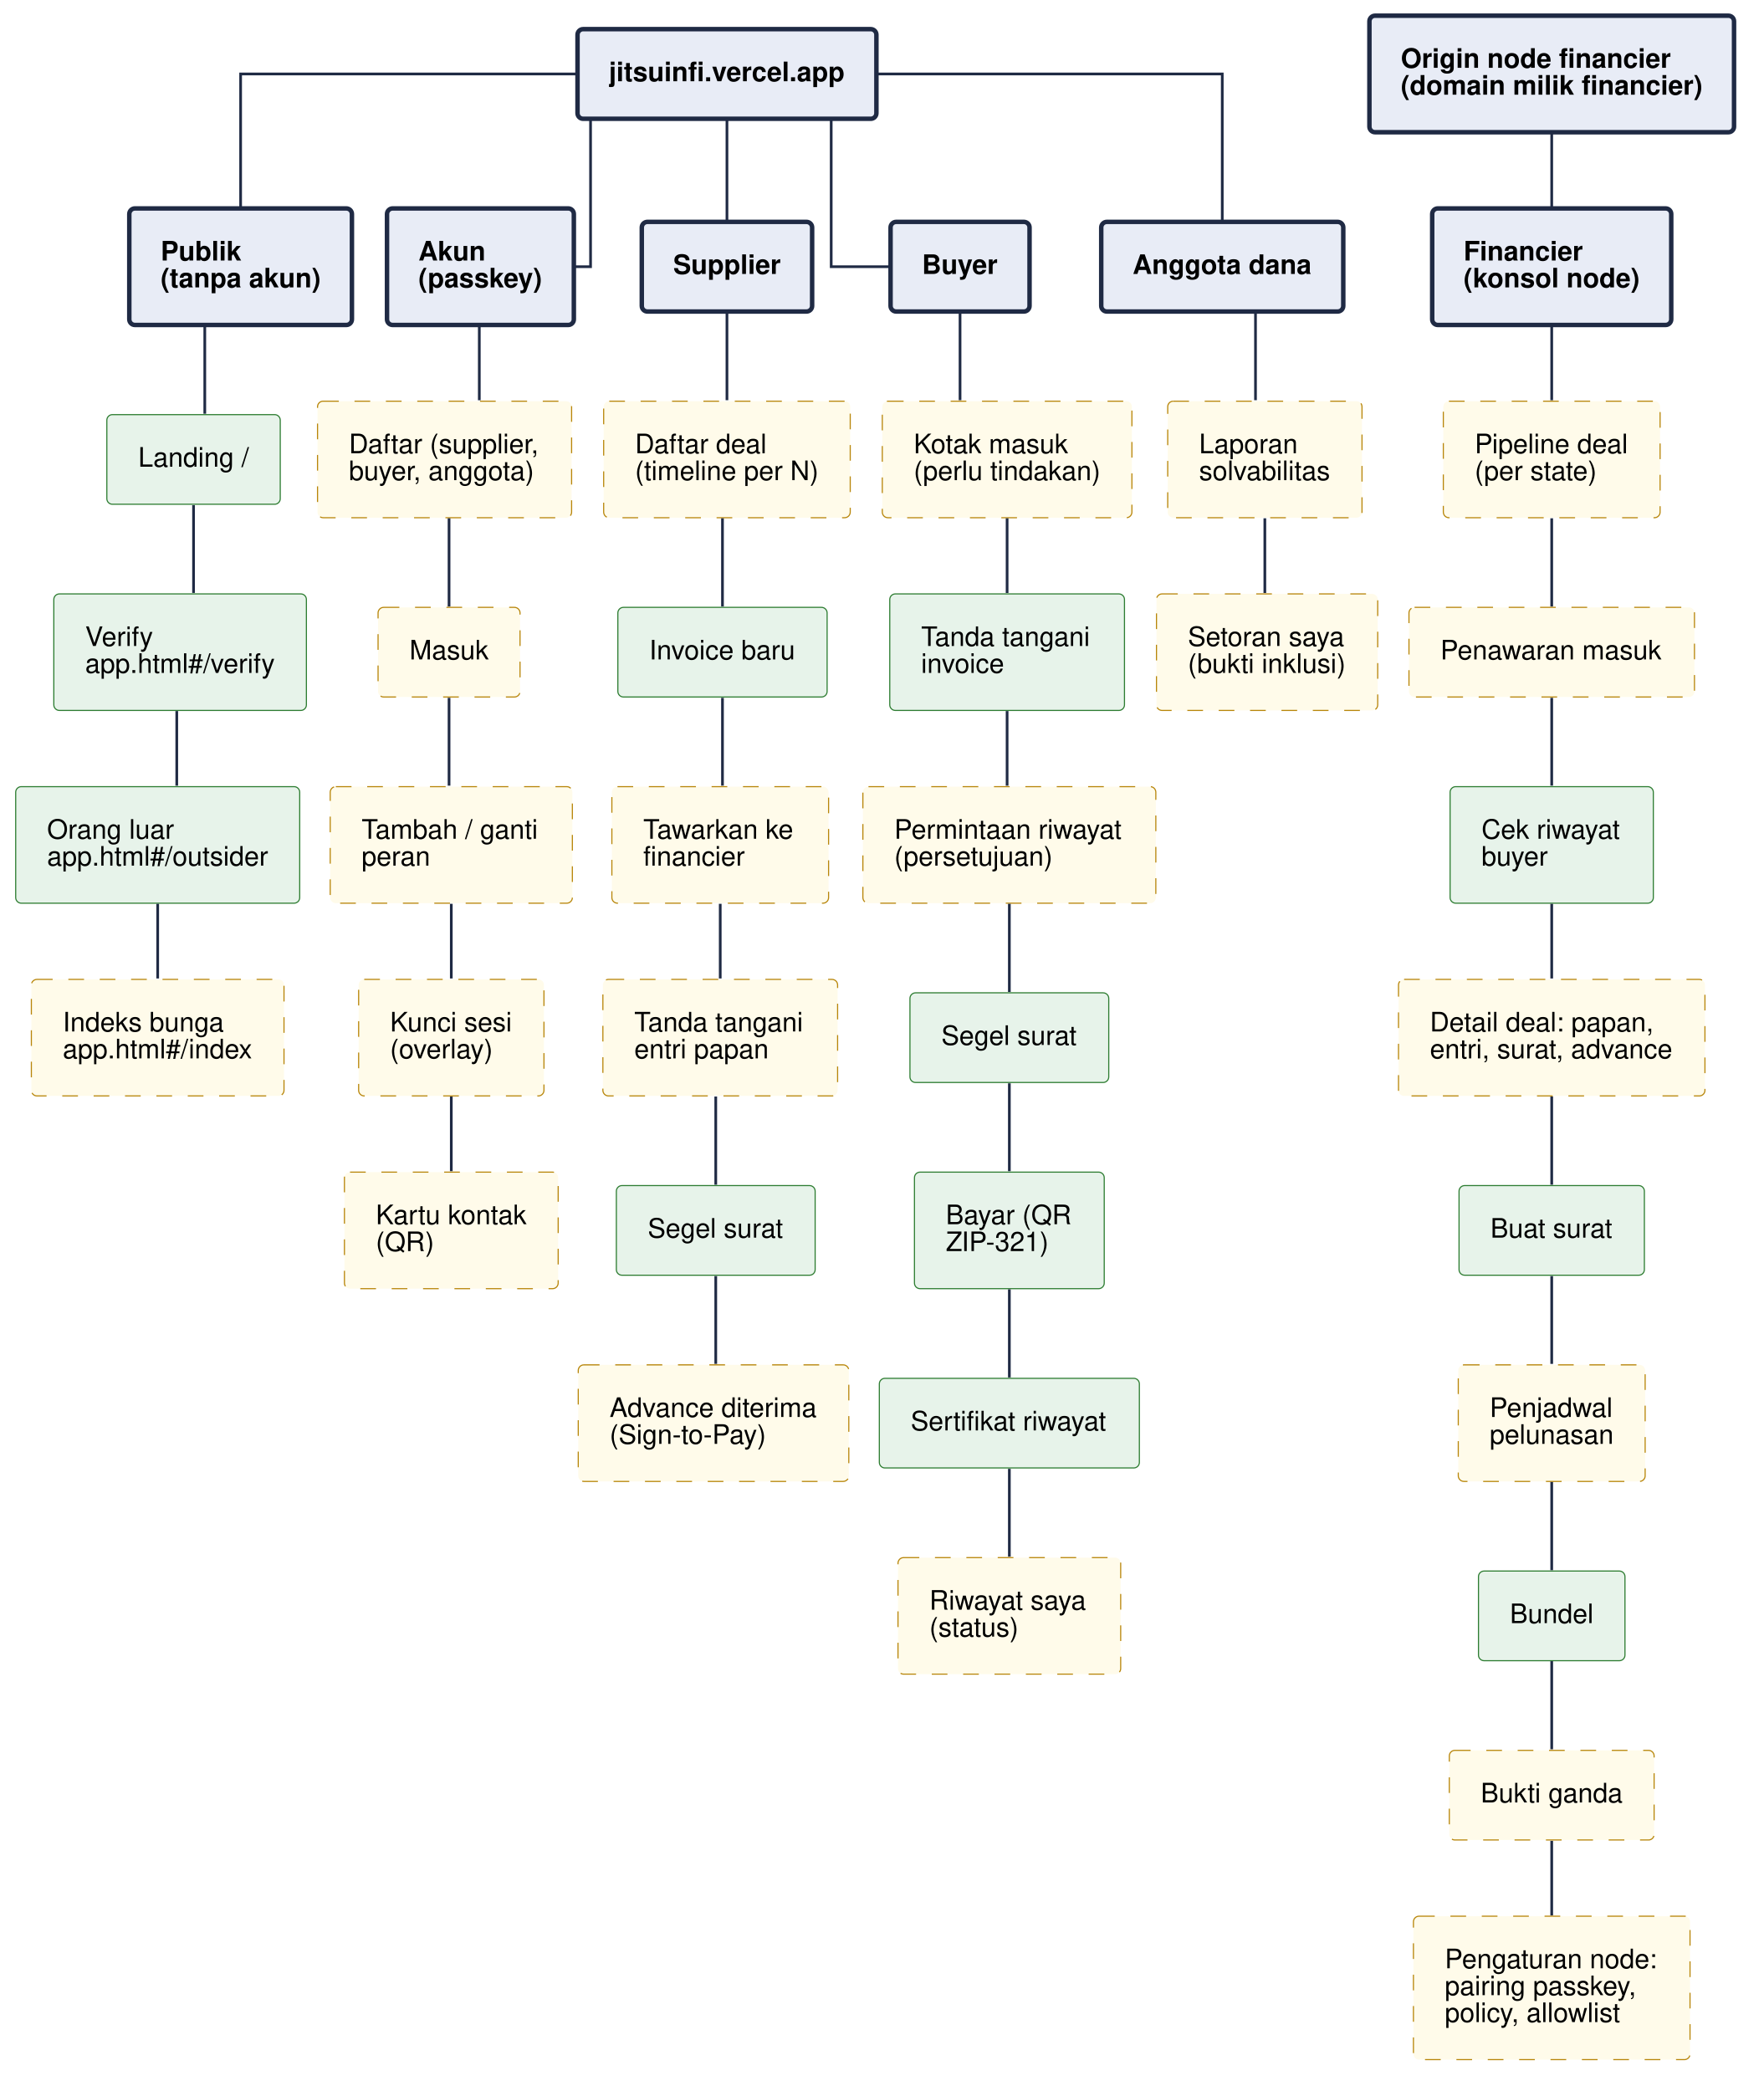
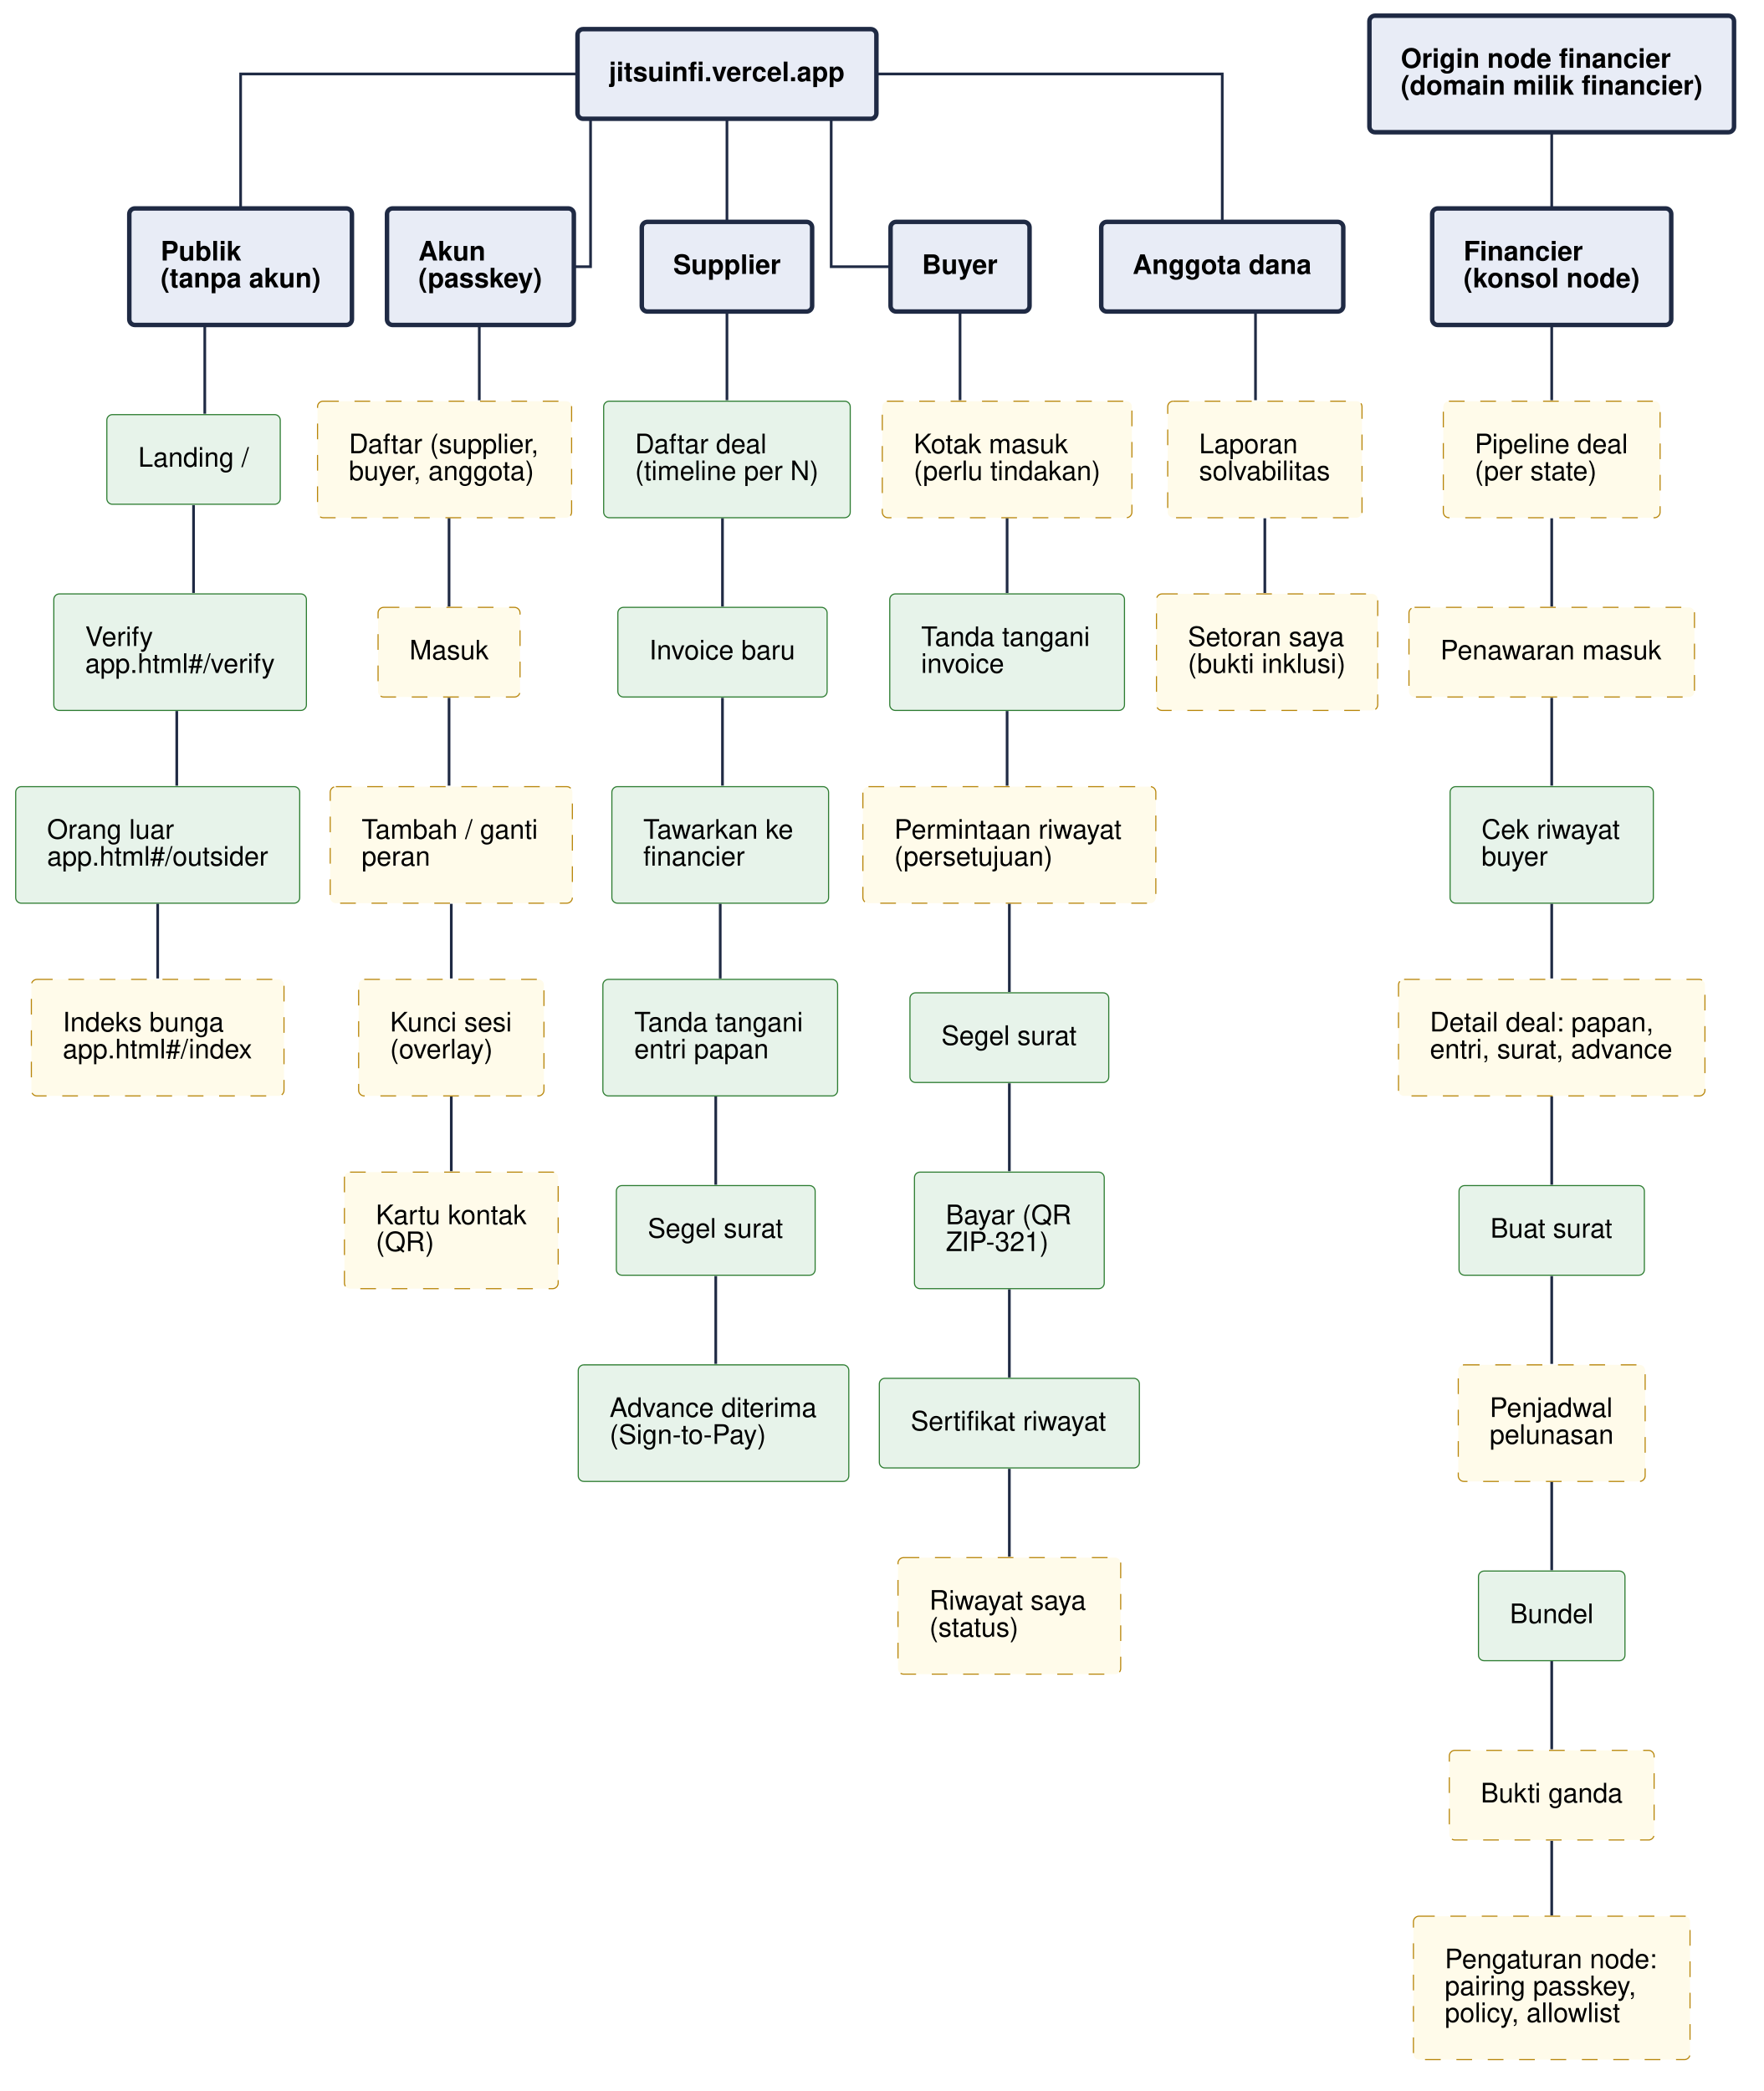
<svg xmlns="http://www.w3.org/2000/svg" version="1.1" data-diagram-type="DESCRIPTION" style="width:787px;height:933px;background:#FFFFFF;" width="787px" height="933px" viewBox="0 0 787 933" zoomAndPan="magnify" preserveAspectRatio="none" contentStyleType="text/css">
  <defs />
  <g font-family="sans-serif" lengthAdjust="spacing">
    <g class="entity" data-qualified-name="ROOT" id="ent0001" data-source-line="19">
      <rect x="257.68" y="13" width="133.363" height="40" fill="#E8ECF6" style="stroke:#1F2A44;stroke-width:2;" rx="2.5" ry="2.5" />
      <text x="271.68" y="36.24" fill="#000" font-size="12" textLength="105.363" font-weight="700" font-family="Helvetica">jitsuinfi.vercel.app</text>
    </g>
    <g class="entity" data-qualified-name="NODE" id="ent0002" data-source-line="20">
      <rect x="611.02" y="7" width="162.689" height="52" fill="#E8ECF6" style="stroke:#1F2A44;stroke-width:2;" rx="2.5" ry="2.5" />
      <text x="625.02" y="30.24" fill="#000" font-size="12" textLength="120.68" font-weight="700" font-family="Helvetica">Origin node financier</text>
      <text x="625.02" y="42.24" fill="#000" font-size="12" textLength="134.689" font-weight="700" font-family="Helvetica">(domain milik financier)</text>
    </g>
    <g class="entity" data-qualified-name="PUB" id="ent0003" data-source-line="21">
      <rect x="57.69" y="93" width="99.338" height="52" fill="#E8ECF6" style="stroke:#1F2A44;stroke-width:2;" rx="2.5" ry="2.5" />
      <text x="71.69" y="116.24" fill="#000" font-size="12" textLength="36.006" font-weight="700" font-family="Helvetica">Publik</text>
      <text x="71.69" y="128.24" fill="#000" font-size="12" textLength="71.338" font-weight="700" font-family="Helvetica">(tanpa akun)</text>
    </g>
    <g class="entity" data-qualified-name="AUTH" id="ent0004" data-source-line="22">
      <rect x="172.68" y="93" width="83.365" height="52" fill="#E8ECF6" style="stroke:#1F2A44;stroke-width:2;" rx="2.5" ry="2.5" />
      <text x="186.68" y="116.24" fill="#000" font-size="12" textLength="30" font-weight="700" font-family="Helvetica">Akun</text>
      <text x="186.68" y="128.24" fill="#000" font-size="12" textLength="55.365" font-weight="700" font-family="Helvetica">(passkey)</text>
    </g>
    <g class="entity" data-qualified-name="SUP" id="ent0005" data-source-line="23">
      <rect x="286.36" y="99" width="76.006" height="40" fill="#E8ECF6" style="stroke:#1F2A44;stroke-width:2;" rx="2.5" ry="2.5" />
      <text x="300.36" y="122.24" fill="#000" font-size="12" textLength="48.006" font-weight="700" font-family="Helvetica">Supplier</text>
    </g>
    <g class="entity" data-qualified-name="BUY" id="ent0006" data-source-line="24">
      <rect x="397.36" y="99" width="62.014" height="40" fill="#E8ECF6" style="stroke:#1F2A44;stroke-width:2;" rx="2.5" ry="2.5" />
      <text x="411.36" y="122.24" fill="#000" font-size="12" textLength="34.014" font-weight="700" font-family="Helvetica">Buyer</text>
    </g>
    <g class="entity" data-qualified-name="FIN" id="ent0007" data-source-line="25">
      <rect x="639.03" y="93" width="106.662" height="52" fill="#E8ECF6" style="stroke:#1F2A44;stroke-width:2;" rx="2.5" ry="2.5" />
      <text x="653.03" y="116.24" fill="#000" font-size="12" textLength="53.35" font-weight="700" font-family="Helvetica">Financier</text>
      <text x="653.03" y="128.24" fill="#000" font-size="12" textLength="78.662" font-weight="700" font-family="Helvetica">(konsol node)</text>
    </g>
    <g class="entity" data-qualified-name="MEM" id="ent0008" data-source-line="26">
      <rect x="491.36" y="99" width="107.998" height="40" fill="#E8ECF6" style="stroke:#1F2A44;stroke-width:2;" rx="2.5" ry="2.5" />
      <text x="505.36" y="122.24" fill="#000" font-size="12" textLength="79.998" font-weight="700" font-family="Helvetica">Anggota dana</text>
    </g>
    <g class="entity" data-qualified-name="p1" id="ent0015" data-source-line="33">
      <rect x="47.67" y="185" width="77.377" height="40" fill="#E7F3EA" style="stroke:#2E7D32;stroke-width:0.5;" rx="2.5" ry="2.5" />
      <text x="61.67" y="208.24" fill="#000" font-size="12" textLength="49.377" font-family="Helvetica">Landing /</text>
    </g>
    <g class="entity" data-qualified-name="p2" id="ent0016" data-source-line="34">
      <rect x="24.01" y="265" width="112.703" height="52" fill="#E7F3EA" style="stroke:#2E7D32;stroke-width:0.5;" rx="2.5" ry="2.5" />
      <text x="38.01" y="288.24" fill="#000" font-size="12" textLength="30.674" font-family="Helvetica">Verify</text>
      <text x="38.01" y="300.24" fill="#000" font-size="12" textLength="84.703" font-family="Helvetica">app.html#/verify</text>
    </g>
    <g class="entity" data-qualified-name="p3" id="ent0017" data-source-line="35">
      <rect x="7" y="351" width="126.725" height="52" fill="#E7F3EA" style="stroke:#2E7D32;stroke-width:0.5;" rx="2.5" ry="2.5" />
      <text x="21" y="374.24" fill="#000" font-size="12" textLength="56.695" font-family="Helvetica">Orang luar</text>
      <text x="21" y="386.24" fill="#000" font-size="12" textLength="98.725" font-family="Helvetica">app.html#/outsider</text>
    </g>
    <g class="entity" data-qualified-name="p4" id="ent0018" data-source-line="36">
      <rect x="14" y="437" width="112.721" height="52" fill="#FFFBEA" style="stroke:#B8860B;stroke-width:0.5;stroke-dasharray:7,7;" rx="2.5" ry="2.5" />
      <text x="28" y="460.24" fill="#000" font-size="12" textLength="72.059" font-family="Helvetica">Indeks bunga</text>
      <text x="28" y="472.24" fill="#000" font-size="12" textLength="84.721" font-family="Helvetica">app.html#/index</text>
    </g>
    <g class="entity" data-qualified-name="a1" id="ent0023" data-source-line="41">
      <rect x="141.68" y="179" width="113.365" height="52" fill="#FFFBEA" style="stroke:#B8860B;stroke-width:0.5;stroke-dasharray:7,7;" rx="2.5" ry="2.5" />
      <text x="155.68" y="202.24" fill="#000" font-size="12" textLength="85.365" font-family="Helvetica">Daftar (supplier,</text>
      <text x="155.68" y="214.24" fill="#000" font-size="12" textLength="84.059" font-family="Helvetica">buyer, anggota)</text>
    </g>
    <g class="entity" data-qualified-name="a2" id="ent0024" data-source-line="42">
      <rect x="168.69" y="271" width="63.344" height="40" fill="#FFFBEA" style="stroke:#B8860B;stroke-width:0.5;stroke-dasharray:7,7;" rx="2.5" ry="2.5" />
      <text x="182.69" y="294.24" fill="#000" font-size="12" textLength="35.344" font-family="Helvetica">Masuk</text>
    </g>
    <g class="entity" data-qualified-name="a3" id="ent0025" data-source-line="43">
      <rect x="147.34" y="351" width="108.045" height="52" fill="#FFFBEA" style="stroke:#B8860B;stroke-width:0.5;stroke-dasharray:7,7;" rx="2.5" ry="2.5" />
      <text x="161.34" y="374.24" fill="#000" font-size="12" textLength="80.045" font-family="Helvetica">Tambah / ganti</text>
      <text x="161.34" y="386.24" fill="#000" font-size="12" textLength="30.691" font-family="Helvetica">peran</text>
    </g>
    <g class="entity" data-qualified-name="a4" id="ent0026" data-source-line="44">
      <rect x="160.02" y="437" width="82.691" height="52" fill="#FFFBEA" style="stroke:#B8860B;stroke-width:0.5;stroke-dasharray:7,7;" rx="2.5" ry="2.5" />
      <text x="174.02" y="460.24" fill="#000" font-size="12" textLength="54.691" font-family="Helvetica">Kunci sesi</text>
      <text x="174.02" y="472.24" fill="#000" font-size="12" textLength="46.676" font-family="Helvetica">(overlay)</text>
    </g>
    <g class="entity" data-qualified-name="a5" id="ent0027" data-source-line="45">
      <rect x="153.68" y="523" width="95.371" height="52" fill="#FFFBEA" style="stroke:#B8860B;stroke-width:0.5;stroke-dasharray:7,7;" rx="2.5" ry="2.5" />
      <text x="167.68" y="546.24" fill="#000" font-size="12" textLength="67.371" font-family="Helvetica">Kartu kontak</text>
      <text x="167.68" y="558.24" fill="#000" font-size="12" textLength="25.992" font-family="Helvetica">(QR)</text>
    </g>
    <g class="entity" data-qualified-name="s1" id="ent0033" data-source-line="51">
-       <rect x="269.35" y="179" width="110.02" height="52" fill="#FFFBEA" style="stroke:#B8860B;stroke-width:0.5;stroke-dasharray:7,7;" rx="2.5" ry="2.5" />
+       <rect x="269.35" y="179" width="110.02" height="52" fill="#E7F3EA" style="stroke:#2E7D32;stroke-width:0.5;" rx="2.5" ry="2.5" />
      <text x="283.35" y="202.24" fill="#000" font-size="12" textLength="58.699" font-family="Helvetica">Daftar deal</text>
      <text x="283.35" y="214.24" fill="#000" font-size="12" textLength="82.02" font-family="Helvetica">(timeline per N)</text>
    </g>
    <g class="entity" data-qualified-name="s2" id="ent0034" data-source-line="52">
      <rect x="275.68" y="271" width="93.373" height="40" fill="#E7F3EA" style="stroke:#2E7D32;stroke-width:0.5;" rx="2.5" ry="2.5" />
      <text x="289.68" y="294.24" fill="#000" font-size="12" textLength="65.373" font-family="Helvetica">Invoice baru</text>
    </g>
    <g class="entity" data-qualified-name="s3" id="ent0035" data-source-line="53">
-       <rect x="273.01" y="351" width="96.695" height="52" fill="#FFFBEA" style="stroke:#B8860B;stroke-width:0.5;stroke-dasharray:7,7;" rx="2.5" ry="2.5" />
+       <rect x="273.01" y="351" width="96.695" height="52" fill="#E7F3EA" style="stroke:#2E7D32;stroke-width:0.5;" rx="2.5" ry="2.5" />
      <text x="287.01" y="374.24" fill="#000" font-size="12" textLength="68.695" font-family="Helvetica">Tawarkan ke</text>
      <text x="287.01" y="386.24" fill="#000" font-size="12" textLength="45.357" font-family="Helvetica">financier</text>
    </g>
    <g class="entity" data-qualified-name="s4" id="ent0036" data-source-line="54">
-       <rect x="269" y="437" width="104.729" height="52" fill="#FFFBEA" style="stroke:#B8860B;stroke-width:0.5;stroke-dasharray:7,7;" rx="2.5" ry="2.5" />
+       <rect x="269" y="437" width="104.729" height="52" fill="#E7F3EA" style="stroke:#2E7D32;stroke-width:0.5;" rx="2.5" ry="2.5" />
      <text x="283" y="460.24" fill="#000" font-size="12" textLength="76.729" font-family="Helvetica">Tanda tangani</text>
      <text x="283" y="472.24" fill="#000" font-size="12" textLength="60.047" font-family="Helvetica">entri papan</text>
    </g>
    <g class="entity" data-qualified-name="s5" id="ent0037" data-source-line="55">
      <rect x="275.01" y="529" width="88.703" height="40" fill="#E7F3EA" style="stroke:#2E7D32;stroke-width:0.5;" rx="2.5" ry="2.5" />
      <text x="289.01" y="552.24" fill="#000" font-size="12" textLength="60.703" font-family="Helvetica">Segel surat</text>
    </g>
    <g class="entity" data-qualified-name="s6" id="ent0038" data-source-line="56">
-       <rect x="258.01" y="609" width="120.713" height="52" fill="#FFFBEA" style="stroke:#B8860B;stroke-width:0.5;stroke-dasharray:7,7;" rx="2.5" ry="2.5" />
+       <rect x="258.01" y="609" width="120.713" height="52" fill="#E7F3EA" style="stroke:#2E7D32;stroke-width:0.5;" rx="2.5" ry="2.5" />
      <text x="272.01" y="632.24" fill="#000" font-size="12" textLength="92.713" font-family="Helvetica">Advance diterima</text>
      <text x="272.01" y="644.24" fill="#000" font-size="12" textLength="70.688" font-family="Helvetica">(Sign-to-Pay)</text>
    </g>
    <g class="entity" data-qualified-name="b1" id="ent0045" data-source-line="63">
      <rect x="393.67" y="179" width="111.379" height="52" fill="#FFFBEA" style="stroke:#B8860B;stroke-width:0.5;stroke-dasharray:7,7;" rx="2.5" ry="2.5" />
      <text x="407.67" y="202.24" fill="#000" font-size="12" textLength="69.363" font-family="Helvetica">Kotak masuk</text>
      <text x="407.67" y="214.24" fill="#000" font-size="12" textLength="83.379" font-family="Helvetica">(perlu tindakan)</text>
    </g>
    <g class="entity" data-qualified-name="b2" id="ent0046" data-source-line="64">
      <rect x="397" y="265" width="104.729" height="52" fill="#E7F3EA" style="stroke:#2E7D32;stroke-width:0.5;" rx="2.5" ry="2.5" />
      <text x="411" y="288.24" fill="#000" font-size="12" textLength="76.729" font-family="Helvetica">Tanda tangani</text>
      <text x="411" y="300.24" fill="#000" font-size="12" textLength="37.354" font-family="Helvetica">invoice</text>
    </g>
    <g class="entity" data-qualified-name="b3" id="ent0047" data-source-line="65">
      <rect x="385.01" y="351" width="130.709" height="52" fill="#FFFBEA" style="stroke:#B8860B;stroke-width:0.5;stroke-dasharray:7,7;" rx="2.5" ry="2.5" />
      <text x="399.01" y="374.24" fill="#000" font-size="12" textLength="102.709" font-family="Helvetica">Permintaan riwayat</text>
      <text x="399.01" y="386.24" fill="#000" font-size="12" textLength="70.705" font-family="Helvetica">(persetujuan)</text>
    </g>
    <g class="entity" data-qualified-name="b4" id="ent0048" data-source-line="66">
      <rect x="406.01" y="443" width="88.703" height="40" fill="#E7F3EA" style="stroke:#2E7D32;stroke-width:0.5;" rx="2.5" ry="2.5" />
      <text x="420.01" y="466.24" fill="#000" font-size="12" textLength="60.703" font-family="Helvetica">Segel surat</text>
    </g>
    <g class="entity" data-qualified-name="b5" id="ent0049" data-source-line="67">
      <rect x="408.02" y="523" width="84.678" height="52" fill="#E7F3EA" style="stroke:#2E7D32;stroke-width:0.5;" rx="2.5" ry="2.5" />
      <text x="422.02" y="546.24" fill="#000" font-size="12" textLength="56.678" font-family="Helvetica">Bayar (QR</text>
      <text x="422.02" y="558.24" fill="#000" font-size="12" textLength="46.682" font-family="Helvetica">ZIP-321)</text>
    </g>
    <g class="entity" data-qualified-name="b6" id="ent0050" data-source-line="68">
      <rect x="392.35" y="615" width="116.025" height="40" fill="#E7F3EA" style="stroke:#2E7D32;stroke-width:0.5;" rx="2.5" ry="2.5" />
      <text x="406.35" y="638.24" fill="#000" font-size="12" textLength="88.025" font-family="Helvetica">Sertifikat riwayat</text>
    </g>
    <g class="entity" data-qualified-name="b7" id="ent0051" data-source-line="69">
      <rect x="400.68" y="695" width="99.361" height="52" fill="#FFFBEA" style="stroke:#B8860B;stroke-width:0.5;stroke-dasharray:7,7;" rx="2.5" ry="2.5" />
      <text x="414.68" y="718.24" fill="#000" font-size="12" textLength="71.361" font-family="Helvetica">Riwayat saya</text>
      <text x="414.68" y="730.24" fill="#000" font-size="12" textLength="40.008" font-family="Helvetica">(status)</text>
    </g>
    <g class="entity" data-qualified-name="f1" id="ent0059" data-source-line="77">
      <rect x="644" y="179" width="96.719" height="52" fill="#FFFBEA" style="stroke:#B8860B;stroke-width:0.5;stroke-dasharray:7,7;" rx="2.5" ry="2.5" />
      <text x="658" y="202.24" fill="#000" font-size="12" textLength="68.719" font-family="Helvetica">Pipeline deal</text>
      <text x="658" y="214.24" fill="#000" font-size="12" textLength="54.686" font-family="Helvetica">(per state)</text>
    </g>
    <g class="entity" data-qualified-name="f2" id="ent0060" data-source-line="78">
      <rect x="628.67" y="271" width="127.387" height="40" fill="#FFFBEA" style="stroke:#B8860B;stroke-width:0.5;stroke-dasharray:7,7;" rx="2.5" ry="2.5" />
      <text x="642.67" y="294.24" fill="#000" font-size="12" textLength="99.387" font-family="Helvetica">Penawaran masuk</text>
    </g>
    <g class="entity" data-qualified-name="f3" id="ent0061" data-source-line="79">
      <rect x="647.02" y="351" width="90.684" height="52" fill="#E7F3EA" style="stroke:#2E7D32;stroke-width:0.5;" rx="2.5" ry="2.5" />
      <text x="661.02" y="374.24" fill="#000" font-size="12" textLength="62.684" font-family="Helvetica">Cek riwayat</text>
      <text x="661.02" y="386.24" fill="#000" font-size="12" textLength="30.018" font-family="Helvetica">buyer</text>
    </g>
    <g class="entity" data-qualified-name="f4" id="ent0062" data-source-line="80">
      <rect x="624" y="437" width="136.727" height="52" fill="#FFFBEA" style="stroke:#B8860B;stroke-width:0.5;stroke-dasharray:7,7;" rx="2.5" ry="2.5" />
      <text x="638" y="460.24" fill="#000" font-size="12" textLength="100.072" font-family="Helvetica">Detail deal: papan,</text>
      <text x="638" y="472.24" fill="#000" font-size="12" textLength="108.727" font-family="Helvetica">entri, surat, advance</text>
    </g>
    <g class="entity" data-qualified-name="f5" id="ent0063" data-source-line="81">
      <rect x="651.01" y="529" width="82.697" height="40" fill="#E7F3EA" style="stroke:#2E7D32;stroke-width:0.5;" rx="2.5" ry="2.5" />
      <text x="665.01" y="552.24" fill="#000" font-size="12" textLength="54.697" font-family="Helvetica">Buat surat</text>
    </g>
    <g class="entity" data-qualified-name="f6" id="ent0064" data-source-line="82">
      <rect x="650.67" y="609" width="83.383" height="52" fill="#FFFBEA" style="stroke:#B8860B;stroke-width:0.5;stroke-dasharray:7,7;" rx="2.5" ry="2.5" />
      <text x="664.67" y="632.24" fill="#000" font-size="12" textLength="55.371" font-family="Helvetica">Penjadwal</text>
      <text x="664.67" y="644.24" fill="#000" font-size="12" textLength="55.383" font-family="Helvetica">pelunasan</text>
    </g>
    <g class="entity" data-qualified-name="f7" id="ent0065" data-source-line="83">
      <rect x="659.68" y="701" width="65.365" height="40" fill="#E7F3EA" style="stroke:#2E7D32;stroke-width:0.5;" rx="2.5" ry="2.5" />
      <text x="673.68" y="724.24" fill="#000" font-size="12" textLength="37.365" font-family="Helvetica">Bundel</text>
    </g>
    <g class="entity" data-qualified-name="f9" id="ent0066" data-source-line="84">
      <rect x="646.67" y="781" width="91.381" height="40" fill="#FFFBEA" style="stroke:#B8860B;stroke-width:0.5;stroke-dasharray:7,7;" rx="2.5" ry="2.5" />
      <text x="660.67" y="804.24" fill="#000" font-size="12" textLength="63.381" font-family="Helvetica">Bukti ganda</text>
    </g>
    <g class="entity" data-qualified-name="f8" id="ent0067" data-source-line="85">
      <rect x="630.66" y="855" width="123.414" height="64" fill="#FFFBEA" style="stroke:#B8860B;stroke-width:0.5;stroke-dasharray:7,7;" rx="2.5" ry="2.5" />
      <text x="644.66" y="878.24" fill="#000" font-size="12" textLength="95.414" font-family="Helvetica">Pengaturan node:</text>
      <text x="644.66" y="890.24" fill="#000" font-size="12" textLength="86.713" font-family="Helvetica">pairing passkey,</text>
      <text x="644.66" y="902.24" fill="#000" font-size="12" textLength="79.359" font-family="Helvetica">policy, allowlist</text>
    </g>
    <g class="entity" data-qualified-name="m1" id="ent0077" data-source-line="95">
      <rect x="521.02" y="179" width="86.693" height="52" fill="#FFFBEA" style="stroke:#B8860B;stroke-width:0.5;stroke-dasharray:7,7;" rx="2.5" ry="2.5" />
      <text x="535.02" y="202.24" fill="#000" font-size="12" textLength="44.039" font-family="Helvetica">Laporan</text>
      <text x="535.02" y="214.24" fill="#000" font-size="12" textLength="58.693" font-family="Helvetica">solvabilitas</text>
    </g>
    <g class="entity" data-qualified-name="m2" id="ent0078" data-source-line="96">
      <rect x="516.01" y="265" width="98.711" height="52" fill="#FFFBEA" style="stroke:#B8860B;stroke-width:0.5;stroke-dasharray:7,7;" rx="2.5" ry="2.5" />
      <text x="530.01" y="288.24" fill="#000" font-size="12" textLength="70.711" font-family="Helvetica">Setoran saya</text>
      <text x="530.01" y="300.24" fill="#000" font-size="12" textLength="70.02" font-family="Helvetica">(bukti inklusi)</text>
    </g>
    <g class="link" data-entity-1="ent0001" data-entity-2="ent0003" id="lnk9" data-source-line="27" data-link-type="association">
      <path d="M257.19,33 C193.46,33 107.36,33 107.36,33 C107.36,33 107.36,67.44 107.36,92.73" style="stroke:#1F2A44;stroke-width:1.2;" fill="none" id="ROOT-PUB" />
    </g>
    <g class="link" data-entity-1="ent0001" data-entity-2="ent0004" id="lnk10" data-source-line="28" data-link-type="association">
      <path d="M263.5,53.38 C263.5,78.81 263.5,119 263.5,119 C263.5,119 260.62,119 256.25,119" style="stroke:#1F2A44;stroke-width:1.2;" fill="none" id="ROOT-AUTH" />
    </g>
    <g class="link" data-entity-1="ent0001" data-entity-2="ent0005" id="lnk11" data-source-line="29" data-link-type="association">
      <path d="M324.36,53.38 C324.36,67.09 324.36,85.09 324.36,98.77" style="stroke:#1F2A44;stroke-width:1.2;" fill="none" id="ROOT-SUP" />
    </g>
    <g class="link" data-entity-1="ent0001" data-entity-2="ent0006" id="lnk12" data-source-line="30" data-link-type="association">
      <path d="M370.87,53.38 C370.87,78.81 370.87,119 370.87,119 C370.87,119 383.5,119 396.92,119" style="stroke:#1F2A44;stroke-width:1.2;" fill="none" id="ROOT-BUY" />
    </g>
    <g class="link" data-entity-1="ent0002" data-entity-2="ent0007" id="lnk13" data-source-line="31" data-link-type="association">
      <path d="M692.36,59.27 C692.36,69.84 692.36,82.01 692.36,92.59" style="stroke:#1F2A44;stroke-width:1.2;" fill="none" id="NODE-FIN" />
    </g>
    <g class="link" data-entity-1="ent0001" data-entity-2="ent0008" id="lnk14" data-source-line="32" data-link-type="association">
      <path d="M391.27,33 C456.32,33 545.36,33 545.36,33 C545.36,33 545.36,73.19 545.36,98.62" style="stroke:#1F2A44;stroke-width:1.2;" fill="none" id="ROOT-MEM" />
    </g>
    <g class="link" data-entity-1="ent0003" data-entity-2="ent0015" id="lnk19" data-source-line="37" data-link-type="association">
      <path d="M91.37,145.27 C91.37,157.92 91.37,172.85 91.37,184.62" style="stroke:#1F2A44;stroke-width:1.2;" fill="none" id="PUB-p1" />
    </g>
    <g class="link" data-entity-1="ent0015" data-entity-2="ent0016" id="lnk20" data-source-line="38" data-link-type="association">
      <path d="M86.36,225.38 C86.36,237.1 86.36,251.96 86.36,264.57" style="stroke:#1F2A44;stroke-width:1.2;" fill="none" id="p1-p2" />
    </g>
    <g class="link" data-entity-1="ent0016" data-entity-2="ent0017" id="lnk21" data-source-line="39" data-link-type="association">
      <path d="M78.87,317.27 C78.87,327.84 78.87,340.01 78.87,350.59" style="stroke:#1F2A44;stroke-width:1.2;" fill="none" id="p2-p3" />
    </g>
    <g class="link" data-entity-1="ent0017" data-entity-2="ent0018" id="lnk22" data-source-line="40" data-link-type="association">
      <path d="M70.36,403.27 C70.36,413.84 70.36,426.01 70.36,436.59" style="stroke:#1F2A44;stroke-width:1.2;" fill="none" id="p3-p4" />
    </g>
    <g class="link" data-entity-1="ent0004" data-entity-2="ent0023" id="lnk28" data-source-line="46" data-link-type="association">
      <path d="M213.86,145.27 C213.86,155.84 213.86,168.01 213.86,178.59" style="stroke:#1F2A44;stroke-width:1.2;" fill="none" id="AUTH-a1" />
    </g>
    <g class="link" data-entity-1="ent0023" data-entity-2="ent0024" id="lnk29" data-source-line="47" data-link-type="association">
      <path d="M200.36,231.27 C200.36,243.92 200.36,258.85 200.36,270.62" style="stroke:#1F2A44;stroke-width:1.2;" fill="none" id="a1-a2" />
    </g>
    <g class="link" data-entity-1="ent0024" data-entity-2="ent0025" id="lnk30" data-source-line="48" data-link-type="association">
      <path d="M200.36,311.38 C200.36,323.1 200.36,337.96 200.36,350.57" style="stroke:#1F2A44;stroke-width:1.2;" fill="none" id="a2-a3" />
    </g>
    <g class="link" data-entity-1="ent0025" data-entity-2="ent0026" id="lnk31" data-source-line="49" data-link-type="association">
      <path d="M201.36,403.27 C201.36,413.84 201.36,426.01 201.36,436.59" style="stroke:#1F2A44;stroke-width:1.2;" fill="none" id="a3-a4" />
    </g>
    <g class="link" data-entity-1="ent0026" data-entity-2="ent0027" id="lnk32" data-source-line="50" data-link-type="association">
      <path d="M201.36,489.27 C201.36,499.84 201.36,512.01 201.36,522.59" style="stroke:#1F2A44;stroke-width:1.2;" fill="none" id="a4-a5" />
    </g>
    <g class="link" data-entity-1="ent0005" data-entity-2="ent0033" id="lnk39" data-source-line="57" data-link-type="association">
      <path d="M324.36,139.38 C324.36,151.1 324.36,165.96 324.36,178.57" style="stroke:#1F2A44;stroke-width:1.2;" fill="none" id="SUP-s1" />
    </g>
    <g class="link" data-entity-1="ent0033" data-entity-2="ent0034" id="lnk40" data-source-line="58" data-link-type="association">
      <path d="M322.36,231.27 C322.36,243.92 322.36,258.85 322.36,270.62" style="stroke:#1F2A44;stroke-width:1.2;" fill="none" id="s1-s2" />
    </g>
    <g class="link" data-entity-1="ent0034" data-entity-2="ent0035" id="lnk41" data-source-line="59" data-link-type="association">
      <path d="M322.36,311.38 C322.36,323.1 322.36,337.96 322.36,350.57" style="stroke:#1F2A44;stroke-width:1.2;" fill="none" id="s2-s3" />
    </g>
    <g class="link" data-entity-1="ent0035" data-entity-2="ent0036" id="lnk42" data-source-line="60" data-link-type="association">
      <path d="M321.36,403.27 C321.36,413.84 321.36,426.01 321.36,436.59" style="stroke:#1F2A44;stroke-width:1.2;" fill="none" id="s3-s4" />
    </g>
    <g class="link" data-entity-1="ent0036" data-entity-2="ent0037" id="lnk43" data-source-line="61" data-link-type="association">
      <path d="M319.36,489.27 C319.36,501.92 319.36,516.85 319.36,528.62" style="stroke:#1F2A44;stroke-width:1.2;" fill="none" id="s4-s5" />
    </g>
    <g class="link" data-entity-1="ent0037" data-entity-2="ent0038" id="lnk44" data-source-line="62" data-link-type="association">
      <path d="M319.36,569.38 C319.36,581.1 319.36,595.96 319.36,608.57" style="stroke:#1F2A44;stroke-width:1.2;" fill="none" id="s5-s6" />
    </g>
    <g class="link" data-entity-1="ent0006" data-entity-2="ent0045" id="lnk52" data-source-line="70" data-link-type="association">
      <path d="M428.36,139.38 C428.36,151.1 428.36,165.96 428.36,178.57" style="stroke:#1F2A44;stroke-width:1.2;" fill="none" id="BUY-b1" />
    </g>
    <g class="link" data-entity-1="ent0045" data-entity-2="ent0046" id="lnk53" data-source-line="71" data-link-type="association">
      <path d="M449.36,231.27 C449.36,241.84 449.36,254.01 449.36,264.59" style="stroke:#1F2A44;stroke-width:1.2;" fill="none" id="b1-b2" />
    </g>
    <g class="link" data-entity-1="ent0046" data-entity-2="ent0047" id="lnk54" data-source-line="72" data-link-type="association">
      <path d="M449.36,317.27 C449.36,327.84 449.36,340.01 449.36,350.59" style="stroke:#1F2A44;stroke-width:1.2;" fill="none" id="b2-b3" />
    </g>
    <g class="link" data-entity-1="ent0047" data-entity-2="ent0048" id="lnk55" data-source-line="73" data-link-type="association">
      <path d="M450.36,403.27 C450.36,415.92 450.36,430.85 450.36,442.62" style="stroke:#1F2A44;stroke-width:1.2;" fill="none" id="b3-b4" />
    </g>
    <g class="link" data-entity-1="ent0048" data-entity-2="ent0049" id="lnk56" data-source-line="74" data-link-type="association">
      <path d="M450.36,483.38 C450.36,495.1 450.36,509.96 450.36,522.57" style="stroke:#1F2A44;stroke-width:1.2;" fill="none" id="b4-b5" />
    </g>
    <g class="link" data-entity-1="ent0049" data-entity-2="ent0050" id="lnk57" data-source-line="75" data-link-type="association">
      <path d="M450.36,575.27 C450.36,587.92 450.36,602.85 450.36,614.62" style="stroke:#1F2A44;stroke-width:1.2;" fill="none" id="b5-b6" />
    </g>
    <g class="link" data-entity-1="ent0050" data-entity-2="ent0051" id="lnk58" data-source-line="76" data-link-type="association">
      <path d="M450.36,655.38 C450.36,667.1 450.36,681.96 450.36,694.57" style="stroke:#1F2A44;stroke-width:1.2;" fill="none" id="b6-b7" />
    </g>
    <g class="link" data-entity-1="ent0007" data-entity-2="ent0059" id="lnk68" data-source-line="86" data-link-type="association">
      <path d="M692.36,145.27 C692.36,155.84 692.36,168.01 692.36,178.59" style="stroke:#1F2A44;stroke-width:1.2;" fill="none" id="FIN-f1" />
    </g>
    <g class="link" data-entity-1="ent0059" data-entity-2="ent0060" id="lnk69" data-source-line="87" data-link-type="association">
      <path d="M692.36,231.27 C692.36,243.92 692.36,258.85 692.36,270.62" style="stroke:#1F2A44;stroke-width:1.2;" fill="none" id="f1-f2" />
    </g>
    <g class="link" data-entity-1="ent0060" data-entity-2="ent0061" id="lnk70" data-source-line="88" data-link-type="association">
      <path d="M692.36,311.38 C692.36,323.1 692.36,337.96 692.36,350.57" style="stroke:#1F2A44;stroke-width:1.2;" fill="none" id="f2-f3" />
    </g>
    <g class="link" data-entity-1="ent0061" data-entity-2="ent0062" id="lnk71" data-source-line="89" data-link-type="association">
      <path d="M692.36,403.27 C692.36,413.84 692.36,426.01 692.36,436.59" style="stroke:#1F2A44;stroke-width:1.2;" fill="none" id="f3-f4" />
    </g>
    <g class="link" data-entity-1="ent0062" data-entity-2="ent0063" id="lnk72" data-source-line="90" data-link-type="association">
      <path d="M692.36,489.27 C692.36,501.92 692.36,516.85 692.36,528.62" style="stroke:#1F2A44;stroke-width:1.2;" fill="none" id="f4-f5" />
    </g>
    <g class="link" data-entity-1="ent0063" data-entity-2="ent0064" id="lnk73" data-source-line="91" data-link-type="association">
      <path d="M692.36,569.38 C692.36,581.1 692.36,595.96 692.36,608.57" style="stroke:#1F2A44;stroke-width:1.2;" fill="none" id="f5-f6" />
    </g>
    <g class="link" data-entity-1="ent0064" data-entity-2="ent0065" id="lnk74" data-source-line="92" data-link-type="association">
      <path d="M692.36,661.27 C692.36,673.92 692.36,688.85 692.36,700.62" style="stroke:#1F2A44;stroke-width:1.2;" fill="none" id="f6-f7" />
    </g>
    <g class="link" data-entity-1="ent0065" data-entity-2="ent0066" id="lnk75" data-source-line="93" data-link-type="association">
      <path d="M692.36,741.19 C692.36,753.22 692.36,768.46 692.36,780.54" style="stroke:#1F2A44;stroke-width:1.2;" fill="none" id="f7-f9" />
    </g>
    <g class="link" data-entity-1="ent0066" data-entity-2="ent0067" id="lnk76" data-source-line="94" data-link-type="association">
      <path d="M692.36,821.38 C692.36,831.31 692.36,843.5 692.36,854.66" style="stroke:#1F2A44;stroke-width:1.2;" fill="none" id="f9-f8" />
    </g>
    <g class="link" data-entity-1="ent0008" data-entity-2="ent0077" id="lnk79" data-source-line="97" data-link-type="association">
      <path d="M560.19,139.38 C560.19,151.1 560.19,165.96 560.19,178.57" style="stroke:#1F2A44;stroke-width:1.2;" fill="none" id="MEM-m1" />
    </g>
    <g class="link" data-entity-1="ent0077" data-entity-2="ent0078" id="lnk80" data-source-line="98" data-link-type="association">
      <path d="M564.36,231.27 C564.36,241.84 564.36,254.01 564.36,264.59" style="stroke:#1F2A44;stroke-width:1.2;" fill="none" id="m1-m2" />
    </g>
  </g>
</svg>
